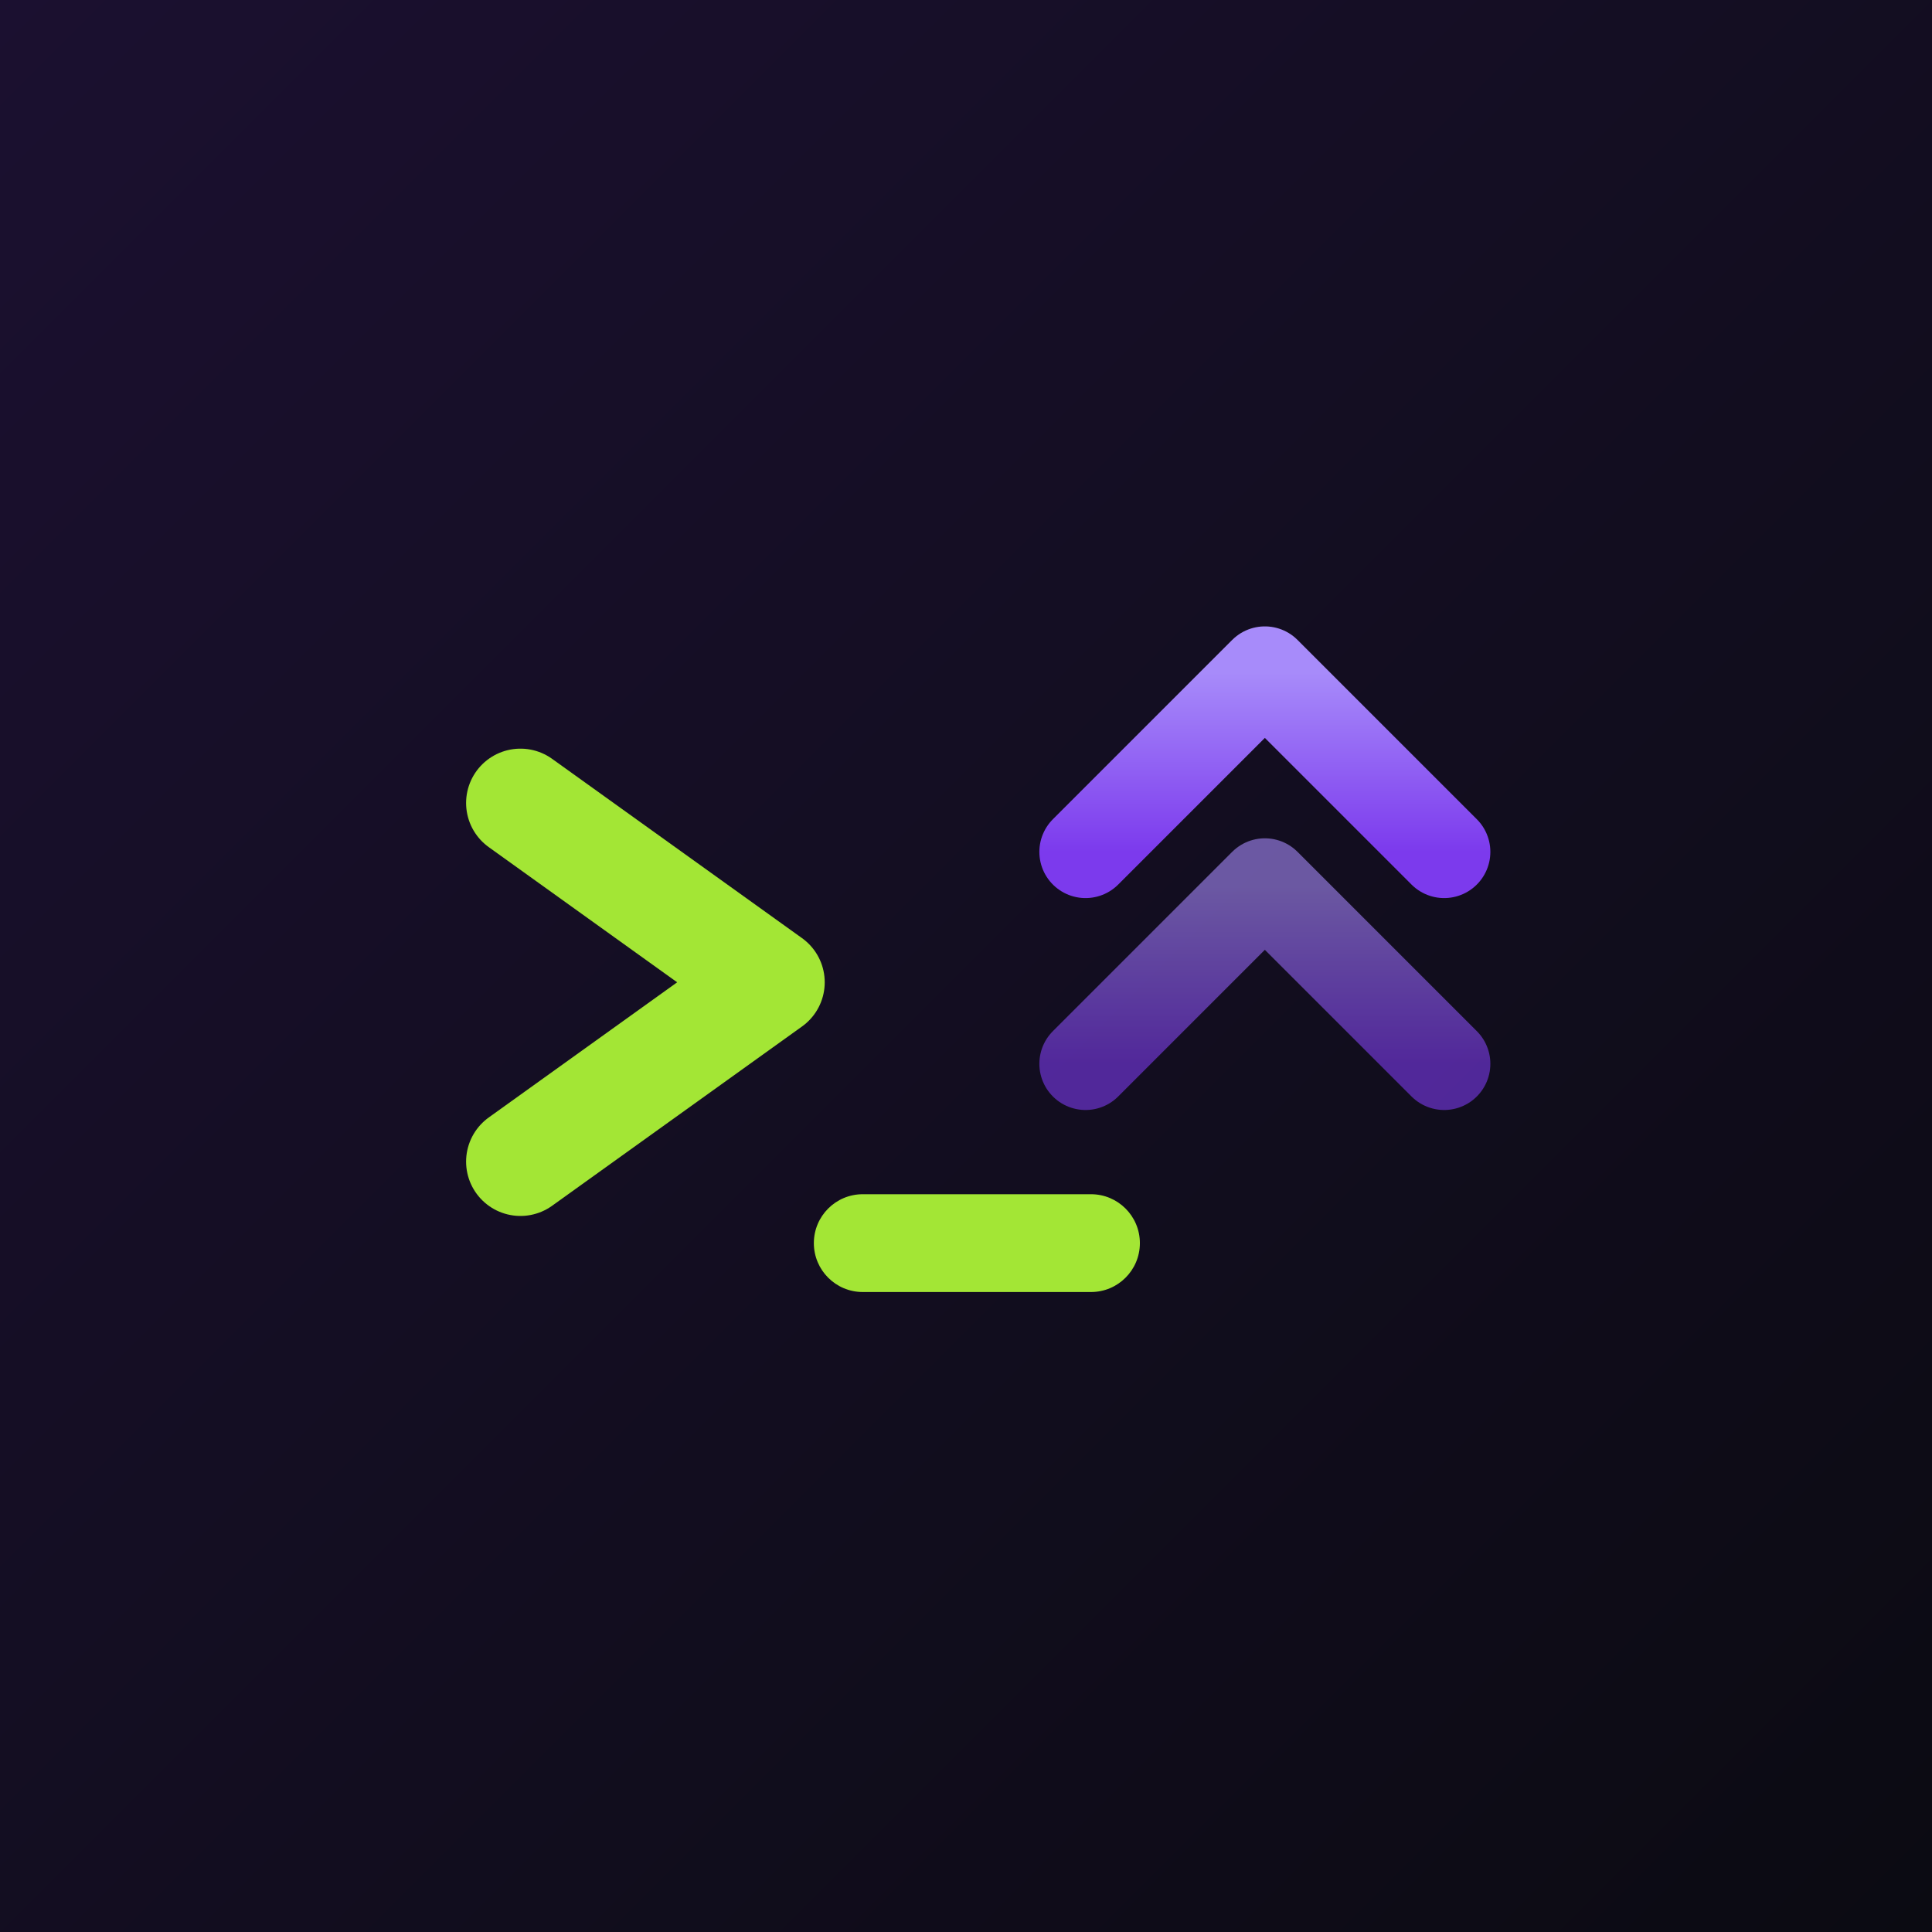
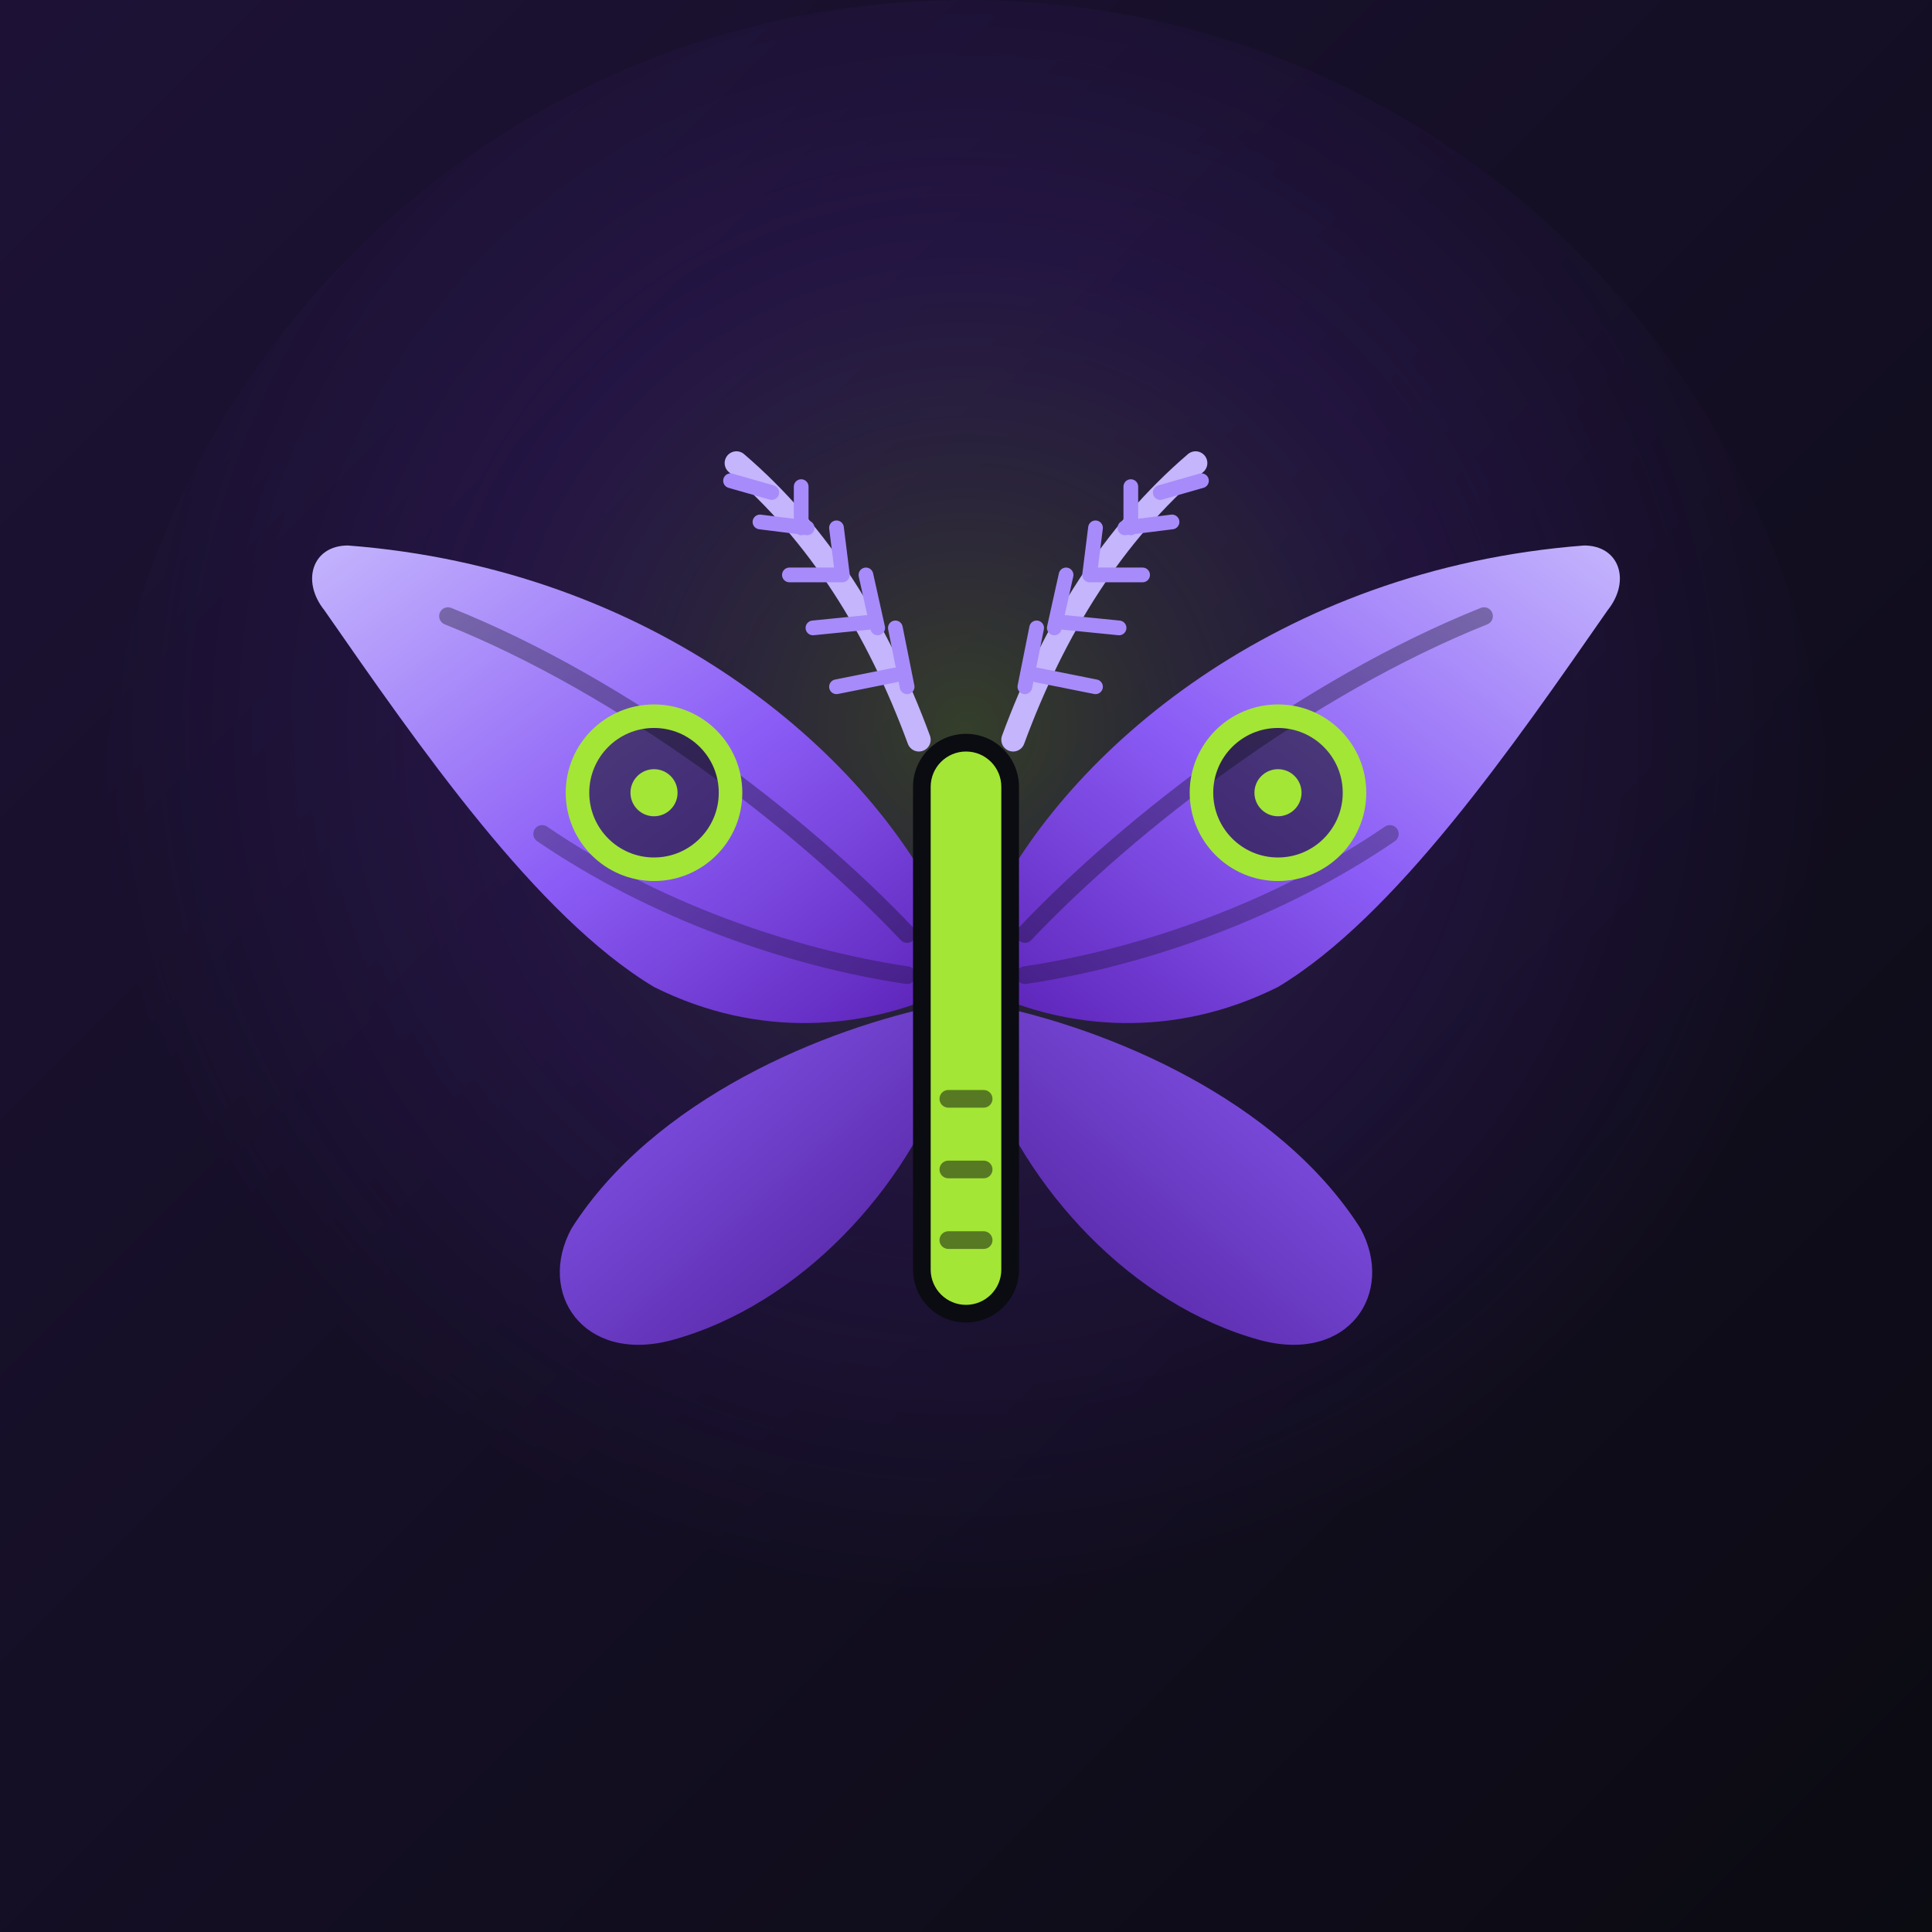
<svg xmlns="http://www.w3.org/2000/svg" viewBox="0 0 512 512">
  <defs>
    <linearGradient id="bg" x1="0" y1="0" x2="1" y2="1">
-       <stop offset="0" stop-color="#1b1030" />
+       <stop offset="0" stop-color="#1d1236" />
      <stop offset="1" stop-color="#0b0b12" />
    </linearGradient>
-     <linearGradient id="up" x1="0" y1="1" x2="0" y2="0">
-       <stop offset="0" stop-color="#7c3aed" />
-       <stop offset="1" stop-color="#a78bfa" />
+     <radialGradient id="mond" cx=".5" cy=".42" r=".5">
+       <stop offset="0" stop-color="#a3e635" stop-opacity=".22" />
+       <stop offset=".55" stop-color="#7c3aed" stop-opacity=".12" />
+       <stop offset="1" stop-color="#7c3aed" stop-opacity="0" />
+     </radialGradient>
+     <linearGradient id="fl" x1="0" y1="0" x2="1" y2="1">
+       <stop offset="0" stop-color="#c4b5fd" />
+       <stop offset=".55" stop-color="#8b5cf6" />
+       <stop offset="1" stop-color="#5b21b6" />
    </linearGradient>
+     <linearGradient id="fl2" x1="0" y1="0" x2="1" y2="1">
+       <stop offset="0" stop-color="#8b5cf6" />
+       <stop offset="1" stop-color="#4c1d95" />
+     </linearGradient>
+     <g id="seite">
+       <path d="M248 236 C 222 182, 150 120, 46 112 C 34 112, 30 124, 38 134 C 70 180, 110 238, 150 262 C 186 280, 222 276, 248 264 Z" fill="url(#fl)" />
+       <path d="M248 268 C 208 276, 150 300, 122 344 C 110 366, 126 390, 156 382 C 200 370, 236 330, 250 290 Z" fill="url(#fl2)" />
+       <path d="M236 244 C 200 206, 140 160, 80 136" fill="none" stroke="#0b0b12" stroke-opacity=".35" stroke-width="6" stroke-linecap="round" />
+       <path d="M236 258 C 196 252, 150 236, 112 210" fill="none" stroke="#0b0b12" stroke-opacity=".3" stroke-width="6" stroke-linecap="round" />
+       <circle cx="150" cy="196" r="26" fill="#0b0b12" fill-opacity=".55" />
+       <circle cx="150" cy="196" r="26" fill="none" stroke="#a3e635" stroke-width="8" />
+       <circle cx="150" cy="196" r="8" fill="#a3e635" />
+       <path d="M240 178 C 226 140, 206 108, 178 84" fill="none" stroke="#c4b5fd" stroke-width="8" stroke-linecap="round" />
+       <path d="M232 156 l-20 4 M224 138 l-20 2 M214 122 l-18 0 M202 106 l-16 -2 M190 94 l-14 -4 M236 160 l-4 -20 M226 140 l-4 -18 M214 122 l-2 -16 M200 106 l0 -14" stroke="#a78bfa" stroke-width="5" stroke-linecap="round" />
+     </g>
  </defs>
  <rect width="512" height="512" fill="url(#bg)" />
-   <g transform="translate(256 256) scale(.72) translate(-256 -256)">
-     <path d="M300 214 L366 148 L432 214" fill="none" stroke="url(#up)" stroke-width="34" stroke-linecap="round" stroke-linejoin="round" />
-     <path d="M300 292 L366 226 L432 292" fill="none" stroke="url(#up)" stroke-width="34" stroke-linecap="round" stroke-linejoin="round" opacity=".6" />
-     <path d="M92 196 L184 262 L92 328" fill="none" stroke="#a3e635" stroke-width="40" stroke-linecap="round" stroke-linejoin="round" />
-     <rect x="200" y="340" width="120" height="36" rx="18" fill="#a3e635" />
+   <circle cx="256" cy="230" r="230" fill="url(#mond)" />
+   <g transform="translate(256 260) scale(0.78) translate(-256 -260)">
+     <use href="#seite" />
+     <use href="#seite" transform="translate(512 0) scale(-1 1)" />
+     <rect x="238" y="176" width="36" height="200" rx="18" fill="#0b0b12" />
+     <rect x="244" y="182" width="24" height="188" rx="12" fill="#a3e635" />
+     <path d="M250 300 h12 M250 324 h12 M250 348 h12" stroke="#0b0b12" stroke-width="6" stroke-linecap="round" opacity=".5" />
  </g>
</svg>
